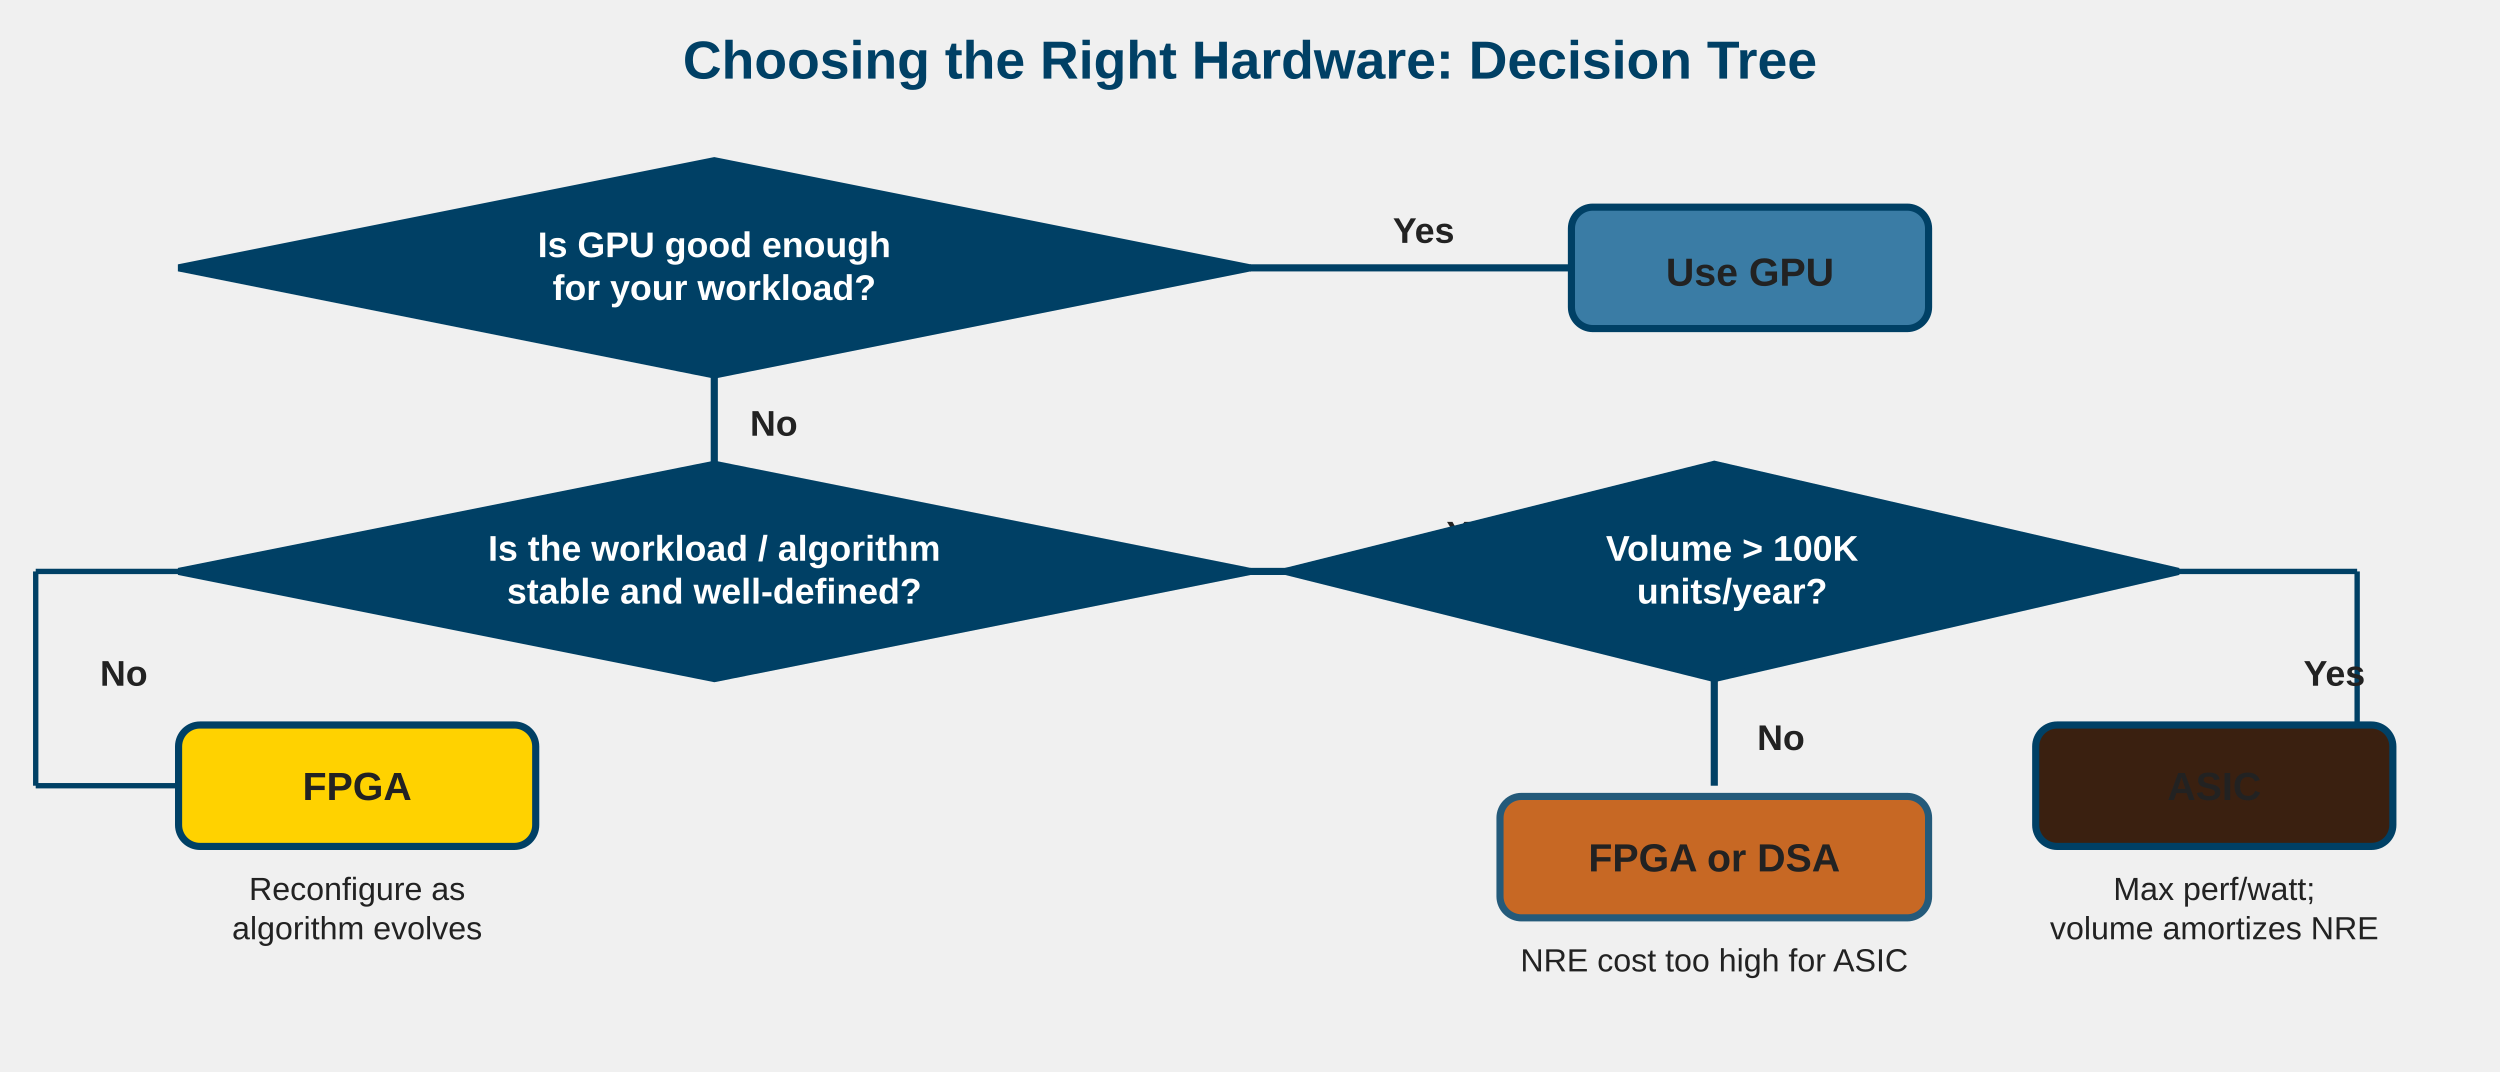
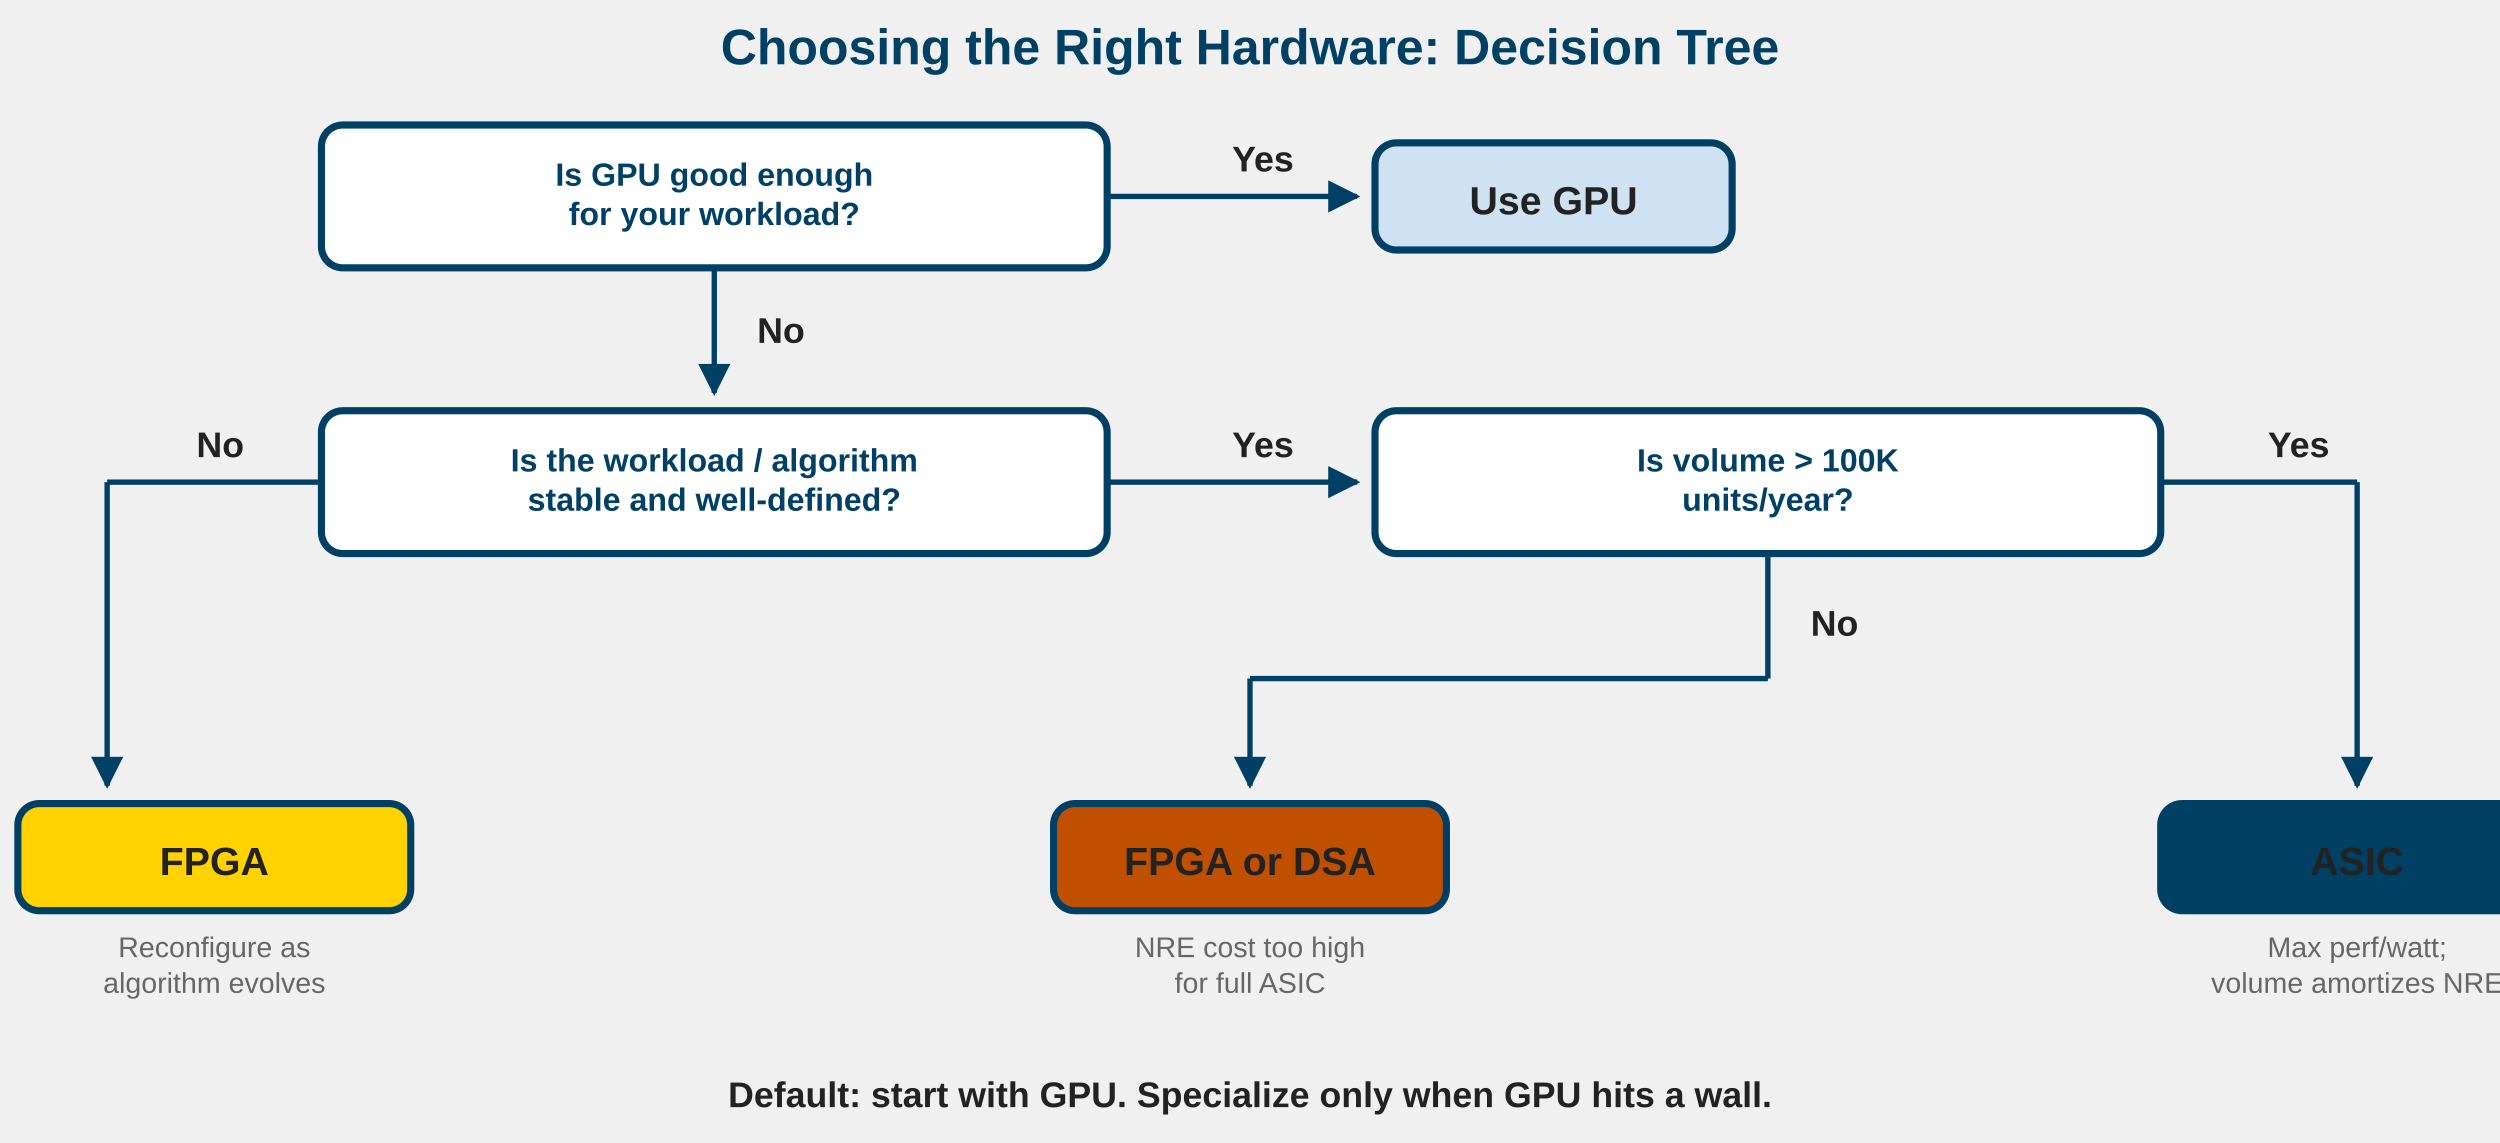
- <svg xmlns="http://www.w3.org/2000/svg" viewBox="0 0 700 300">
+ <svg xmlns="http://www.w3.org/2000/svg" viewBox="0 0 700 320">
  <style>
    text { font-family: Arial, Helvetica, sans-serif; fill: #222; }
-     .title { font-size: 15px; font-weight: bold; fill: #004065; }
-     .decision { font-size: 10px; fill: white; font-weight: bold; }
-     .answer { font-size: 11px; font-weight: bold; }
-     .edge { font-size: 10px; font-weight: bold; }
+     .title { font-size: 14px; font-weight: bold; fill: #004065; }
+     .q { font-size: 9px; fill: #004065; font-weight: bold; }
+     .result-label { font-size: 11px; font-weight: bold; }
+     .yn { font-size: 10px; font-weight: bold; }
+     .note { font-size: 8px; fill: #666; }
  </style>
-   <text x="350" y="22" class="title" text-anchor="middle">Choosing the Right Hardware: Decision Tree</text>
-   <polygon points="200,45 350,75 200,105 50,75" fill="#004065" stroke="#004065" stroke-width="2" />
-   <text x="200" y="72" class="decision" text-anchor="middle">Is GPU good enough</text>
-   <text x="200" y="84" class="decision" text-anchor="middle">for your workload?</text>
-   <line x1="350" y1="75" x2="440" y2="75" stroke="#004065" stroke-width="2" />
-   <text x="390" y="68" class="edge" fill="#2e7d32">Yes</text>
-   <rect x="440" y="58" width="100" height="34" rx="6" fill="#3a7ca5" stroke="#004065" stroke-width="2" />
-   <text x="490" y="80" class="answer" text-anchor="middle" fill="white">Use GPU</text>
-   <line x1="200" y1="105" x2="200" y2="130" stroke="#004065" stroke-width="2" />
-   <text x="210" y="122" class="edge" fill="#c05000">No</text>
-   <polygon points="200,130 350,160 200,190 50,160" fill="#004065" stroke="#004065" stroke-width="2" />
-   <text x="200" y="157" class="decision" text-anchor="middle">Is the workload / algorithm</text>
-   <text x="200" y="169" class="decision" text-anchor="middle">stable and well-defined?</text>
-   <line x1="50" y1="160" x2="10" y2="160" stroke="#004065" stroke-width="1.5" />
-   <line x1="10" y1="160" x2="10" y2="220" stroke="#004065" stroke-width="1.5" />
-   <line x1="10" y1="220" x2="50" y2="220" stroke="#004065" stroke-width="1.5" />
-   <text x="28" y="192" class="edge" fill="#c05000">No</text>
-   <rect x="50" y="203" width="100" height="34" rx="6" fill="#FFD200" stroke="#004065" stroke-width="2" />
-   <text x="100" y="224" class="answer" text-anchor="middle" fill="#222">FPGA</text>
-   <text x="100" y="252" font-size="9" fill="#666" text-anchor="middle">Reconfigure as</text>
-   <text x="100" y="263" font-size="9" fill="#666" text-anchor="middle">algorithm evolves</text>
-   <line x1="350" y1="160" x2="480" y2="160" stroke="#004065" stroke-width="2" />
-   <text x="405" y="153" class="edge" fill="#2e7d32">Yes</text>
-   <polygon points="480,130 610,160 480,190 360,160" fill="#004065" stroke="#004065" stroke-width="2" />
-   <text x="485" y="157" class="decision" text-anchor="middle">Volume &gt; 100K</text>
-   <text x="485" y="169" class="decision" text-anchor="middle">units/year?</text>
-   <line x1="480" y1="190" x2="480" y2="220" stroke="#004065" stroke-width="2" />
-   <text x="492" y="210" class="edge" fill="#c05000">No</text>
-   <rect x="420" y="223" width="120" height="34" rx="6" fill="#c05000" stroke="#004065" stroke-width="2" opacity="0.85" />
-   <text x="480" y="244" class="answer" text-anchor="middle" fill="white">FPGA or DSA</text>
-   <text x="480" y="272" font-size="9" fill="#666" text-anchor="middle">NRE cost too high for ASIC</text>
-   <line x1="610" y1="160" x2="660" y2="160" stroke="#004065" stroke-width="1.5" />
-   <line x1="660" y1="160" x2="660" y2="220" stroke="#004065" stroke-width="1.5" />
-   <line x1="660" y1="220" x2="620" y2="220" stroke="#004065" stroke-width="1.5" />
-   <text x="645" y="192" class="edge" fill="#2e7d32">Yes</text>
-   <rect x="570" y="203" width="100" height="34" rx="6" fill="#3a2010" stroke="#004065" stroke-width="2" />
-   <text x="620" y="224" class="answer" text-anchor="middle" fill="white">ASIC</text>
-   <text x="620" y="252" font-size="9" fill="#666" text-anchor="middle">Max perf/watt;</text>
-   <text x="620" y="263" font-size="9" fill="#666" text-anchor="middle">volume amortizes NRE</text>
+   <defs>
+     <marker id="arrd" viewBox="0 0 10 10" refX="9" refY="5" markerWidth="6" markerHeight="6" orient="auto">
+       <path d="M 0 0 L 10 5 L 0 10 z" fill="#004065" />
+     </marker>
+   </defs>
+   <text x="350" y="18" class="title" text-anchor="middle">Choosing the Right Hardware: Decision Tree</text>
+   <rect x="90" y="35" width="220" height="40" rx="6" fill="white" stroke="#004065" stroke-width="2" />
+   <text x="200" y="52" class="q" text-anchor="middle">Is GPU good enough</text>
+   <text x="200" y="63" class="q" text-anchor="middle">for your workload?</text>
+   <line x1="310" y1="55" x2="380" y2="55" stroke="#004065" stroke-width="1.5" marker-end="url(#arrd)" />
+   <text x="345" y="48" class="yn" fill="#2e7d32">Yes</text>
+   <rect x="385" y="40" width="100" height="30" rx="6" fill="#cfe2f3" stroke="#004065" stroke-width="2" />
+   <text x="435" y="60" class="result-label" text-anchor="middle" fill="#004065">Use GPU</text>
+   <line x1="200" y1="75" x2="200" y2="110" stroke="#004065" stroke-width="1.5" marker-end="url(#arrd)" />
+   <text x="212" y="96" class="yn" fill="#c05000">No</text>
+   <rect x="90" y="115" width="220" height="40" rx="6" fill="white" stroke="#004065" stroke-width="2" />
+   <text x="200" y="132" class="q" text-anchor="middle">Is the workload / algorithm</text>
+   <text x="200" y="143" class="q" text-anchor="middle">stable and well-defined?</text>
+   <line x1="90" y1="135" x2="30" y2="135" stroke="#004065" stroke-width="1.5" />
+   <line x1="30" y1="135" x2="30" y2="220" stroke="#004065" stroke-width="1.5" marker-end="url(#arrd)" />
+   <text x="55" y="128" class="yn" fill="#c05000">No</text>
+   <rect x="5" y="225" width="110" height="30" rx="6" fill="#FFD200" stroke="#004065" stroke-width="2" />
+   <text x="60" y="245" class="result-label" text-anchor="middle" fill="#004065">FPGA</text>
+   <text x="60" y="268" class="note" text-anchor="middle">Reconfigure as</text>
+   <text x="60" y="278" class="note" text-anchor="middle">algorithm evolves</text>
+   <line x1="310" y1="135" x2="380" y2="135" stroke="#004065" stroke-width="1.5" marker-end="url(#arrd)" />
+   <text x="345" y="128" class="yn" fill="#2e7d32">Yes</text>
+   <rect x="385" y="115" width="220" height="40" rx="6" fill="white" stroke="#004065" stroke-width="2" />
+   <text x="495" y="132" class="q" text-anchor="middle">Is volume &gt; 100K</text>
+   <text x="495" y="143" class="q" text-anchor="middle">units/year?</text>
+   <line x1="495" y1="155" x2="495" y2="190" stroke="#004065" stroke-width="1.5" />
+   <line x1="495" y1="190" x2="350" y2="190" stroke="#004065" stroke-width="1.5" />
+   <line x1="350" y1="190" x2="350" y2="220" stroke="#004065" stroke-width="1.5" marker-end="url(#arrd)" />
+   <text x="507" y="178" class="yn" fill="#c05000">No</text>
+   <rect x="295" y="225" width="110" height="30" rx="6" fill="#c05000" stroke="#004065" stroke-width="2" />
+   <text x="350" y="245" class="result-label" text-anchor="middle" fill="white">FPGA or DSA</text>
+   <text x="350" y="268" class="note" text-anchor="middle">NRE cost too high</text>
+   <text x="350" y="278" class="note" text-anchor="middle">for full ASIC</text>
+   <line x1="605" y1="135" x2="660" y2="135" stroke="#004065" stroke-width="1.5" />
+   <line x1="660" y1="135" x2="660" y2="220" stroke="#004065" stroke-width="1.5" marker-end="url(#arrd)" />
+   <text x="635" y="128" class="yn" fill="#2e7d32">Yes</text>
+   <rect x="605" y="225" width="110" height="30" rx="6" fill="#004065" stroke="#004065" stroke-width="2" />
+   <text x="660" y="245" class="result-label" text-anchor="middle" fill="white">ASIC</text>
+   <text x="660" y="268" class="note" text-anchor="middle">Max perf/watt;</text>
+   <text x="660" y="278" class="note" text-anchor="middle">volume amortizes NRE</text>
+   <text x="350" y="310" font-size="10" fill="#004065" font-weight="bold" text-anchor="middle">Default: start with GPU. Specialize only when GPU hits a wall.</text>
</svg>
